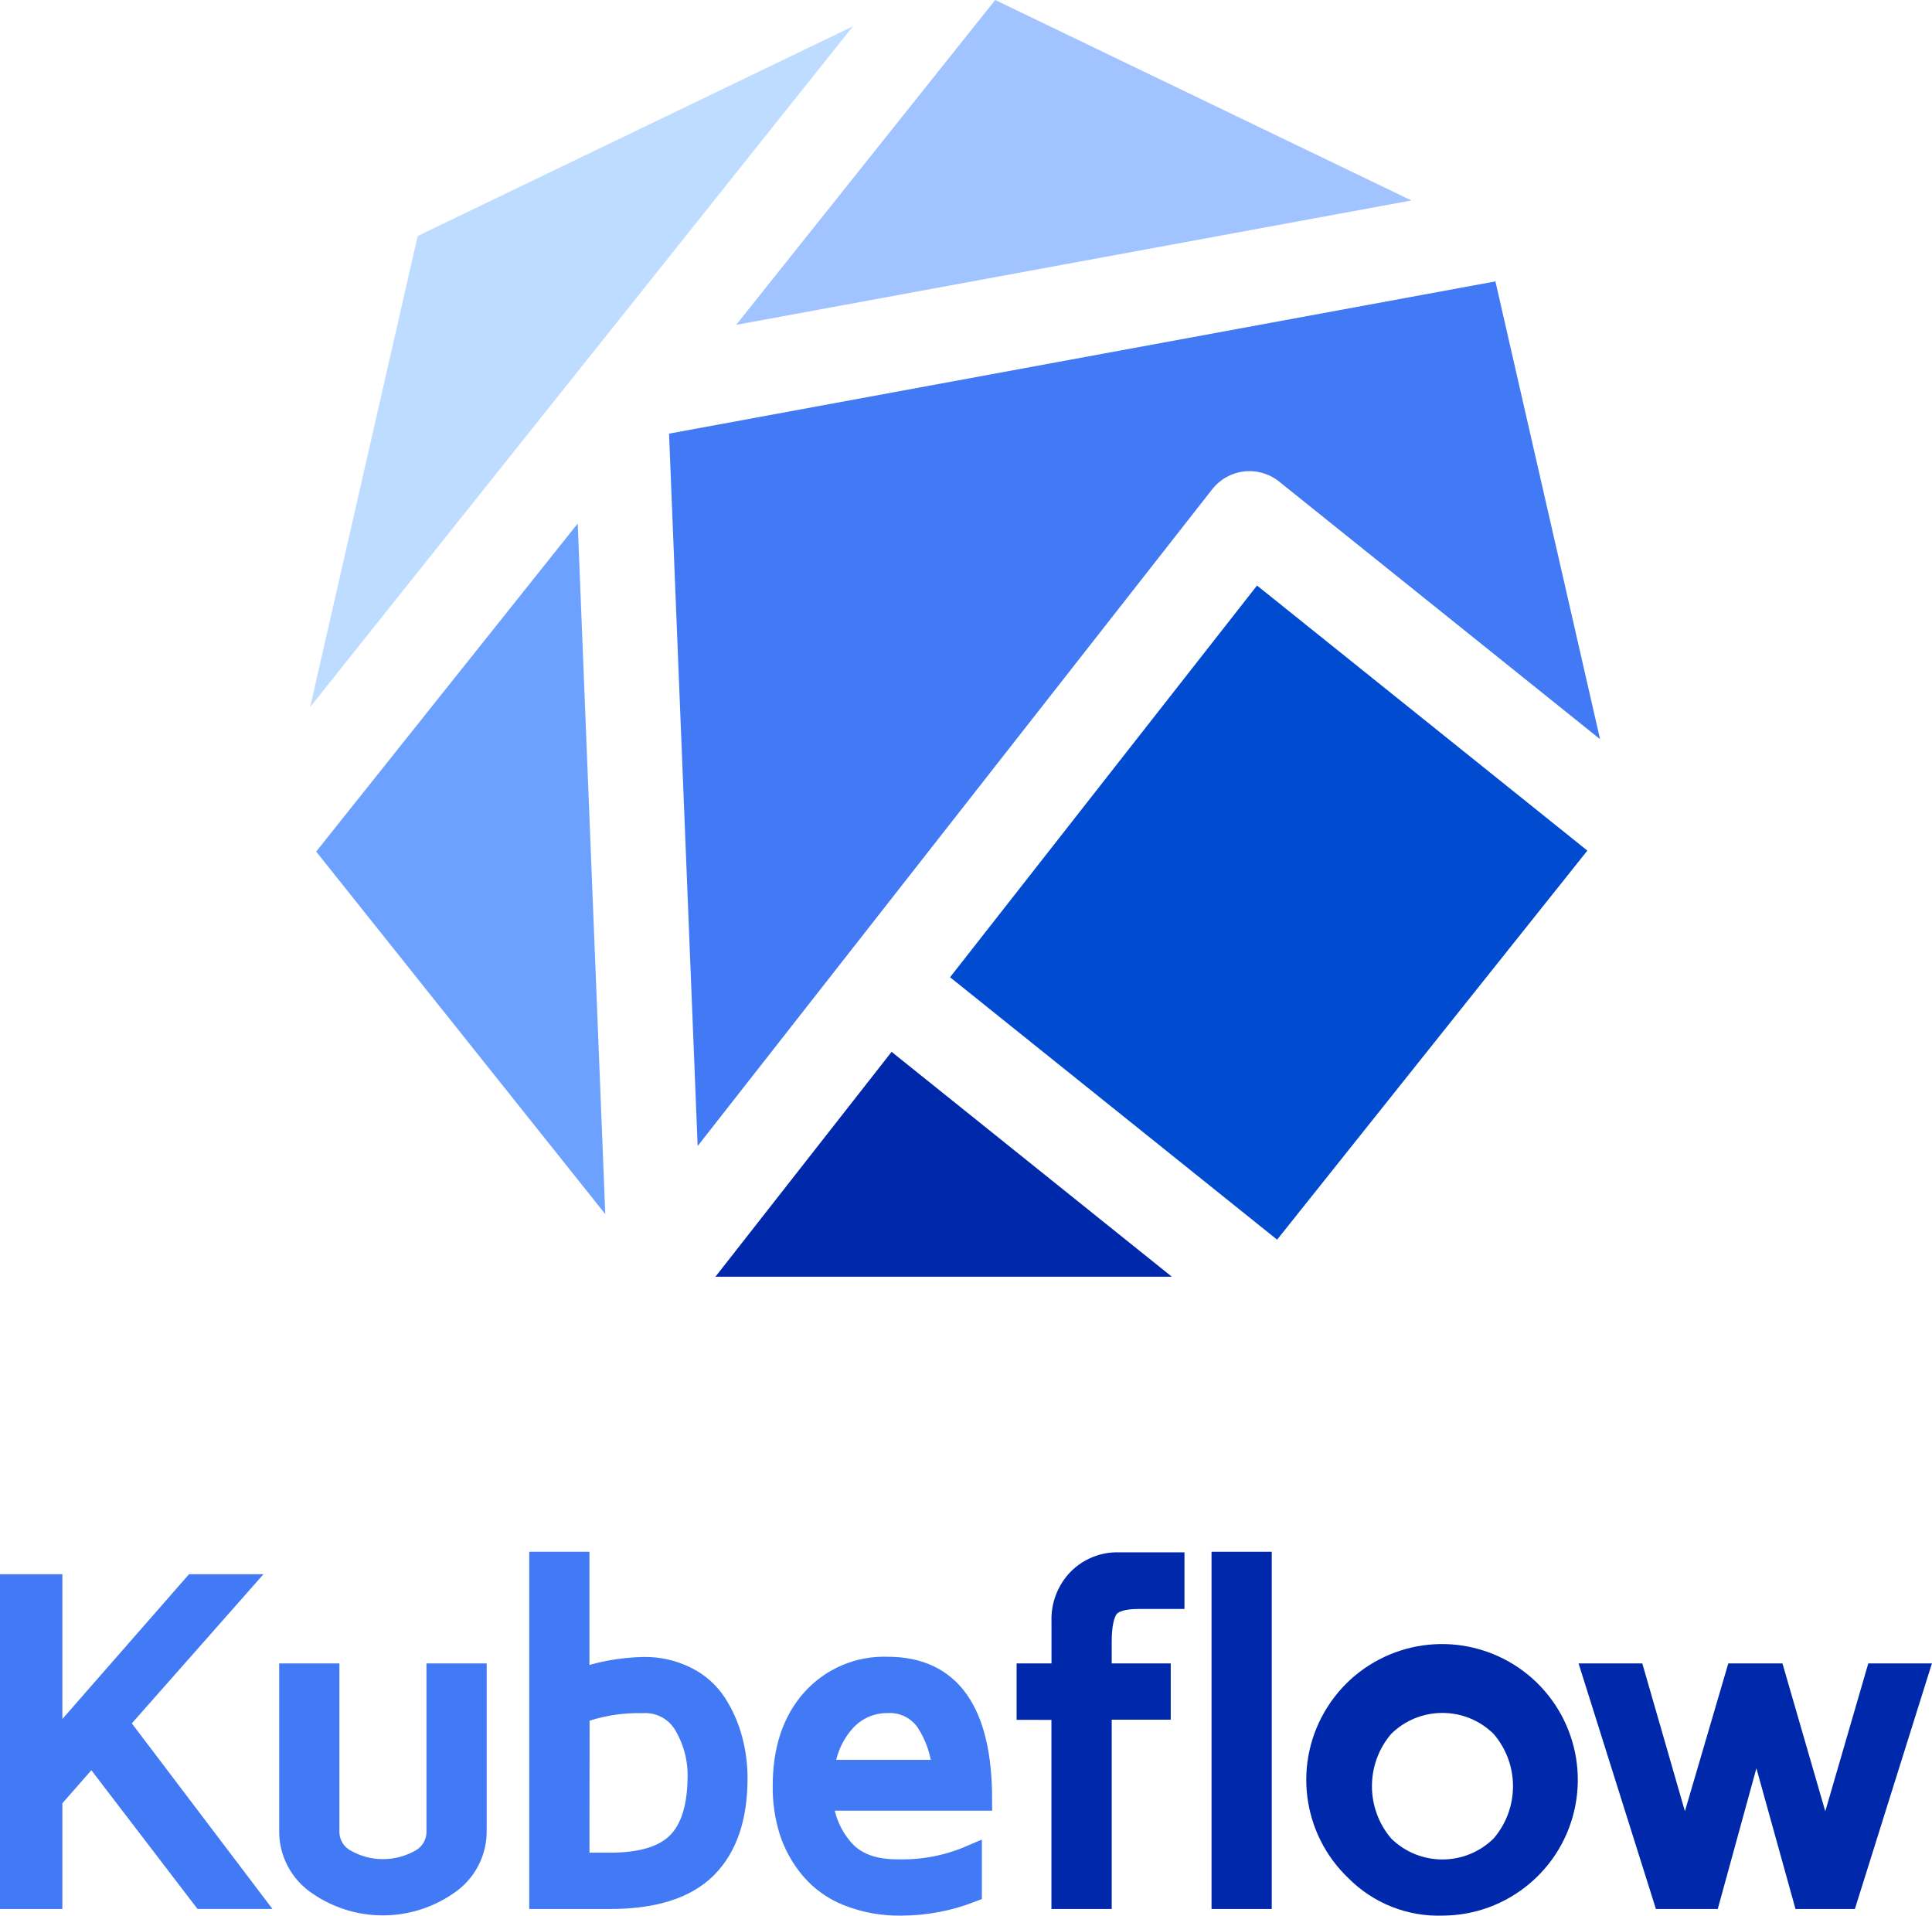
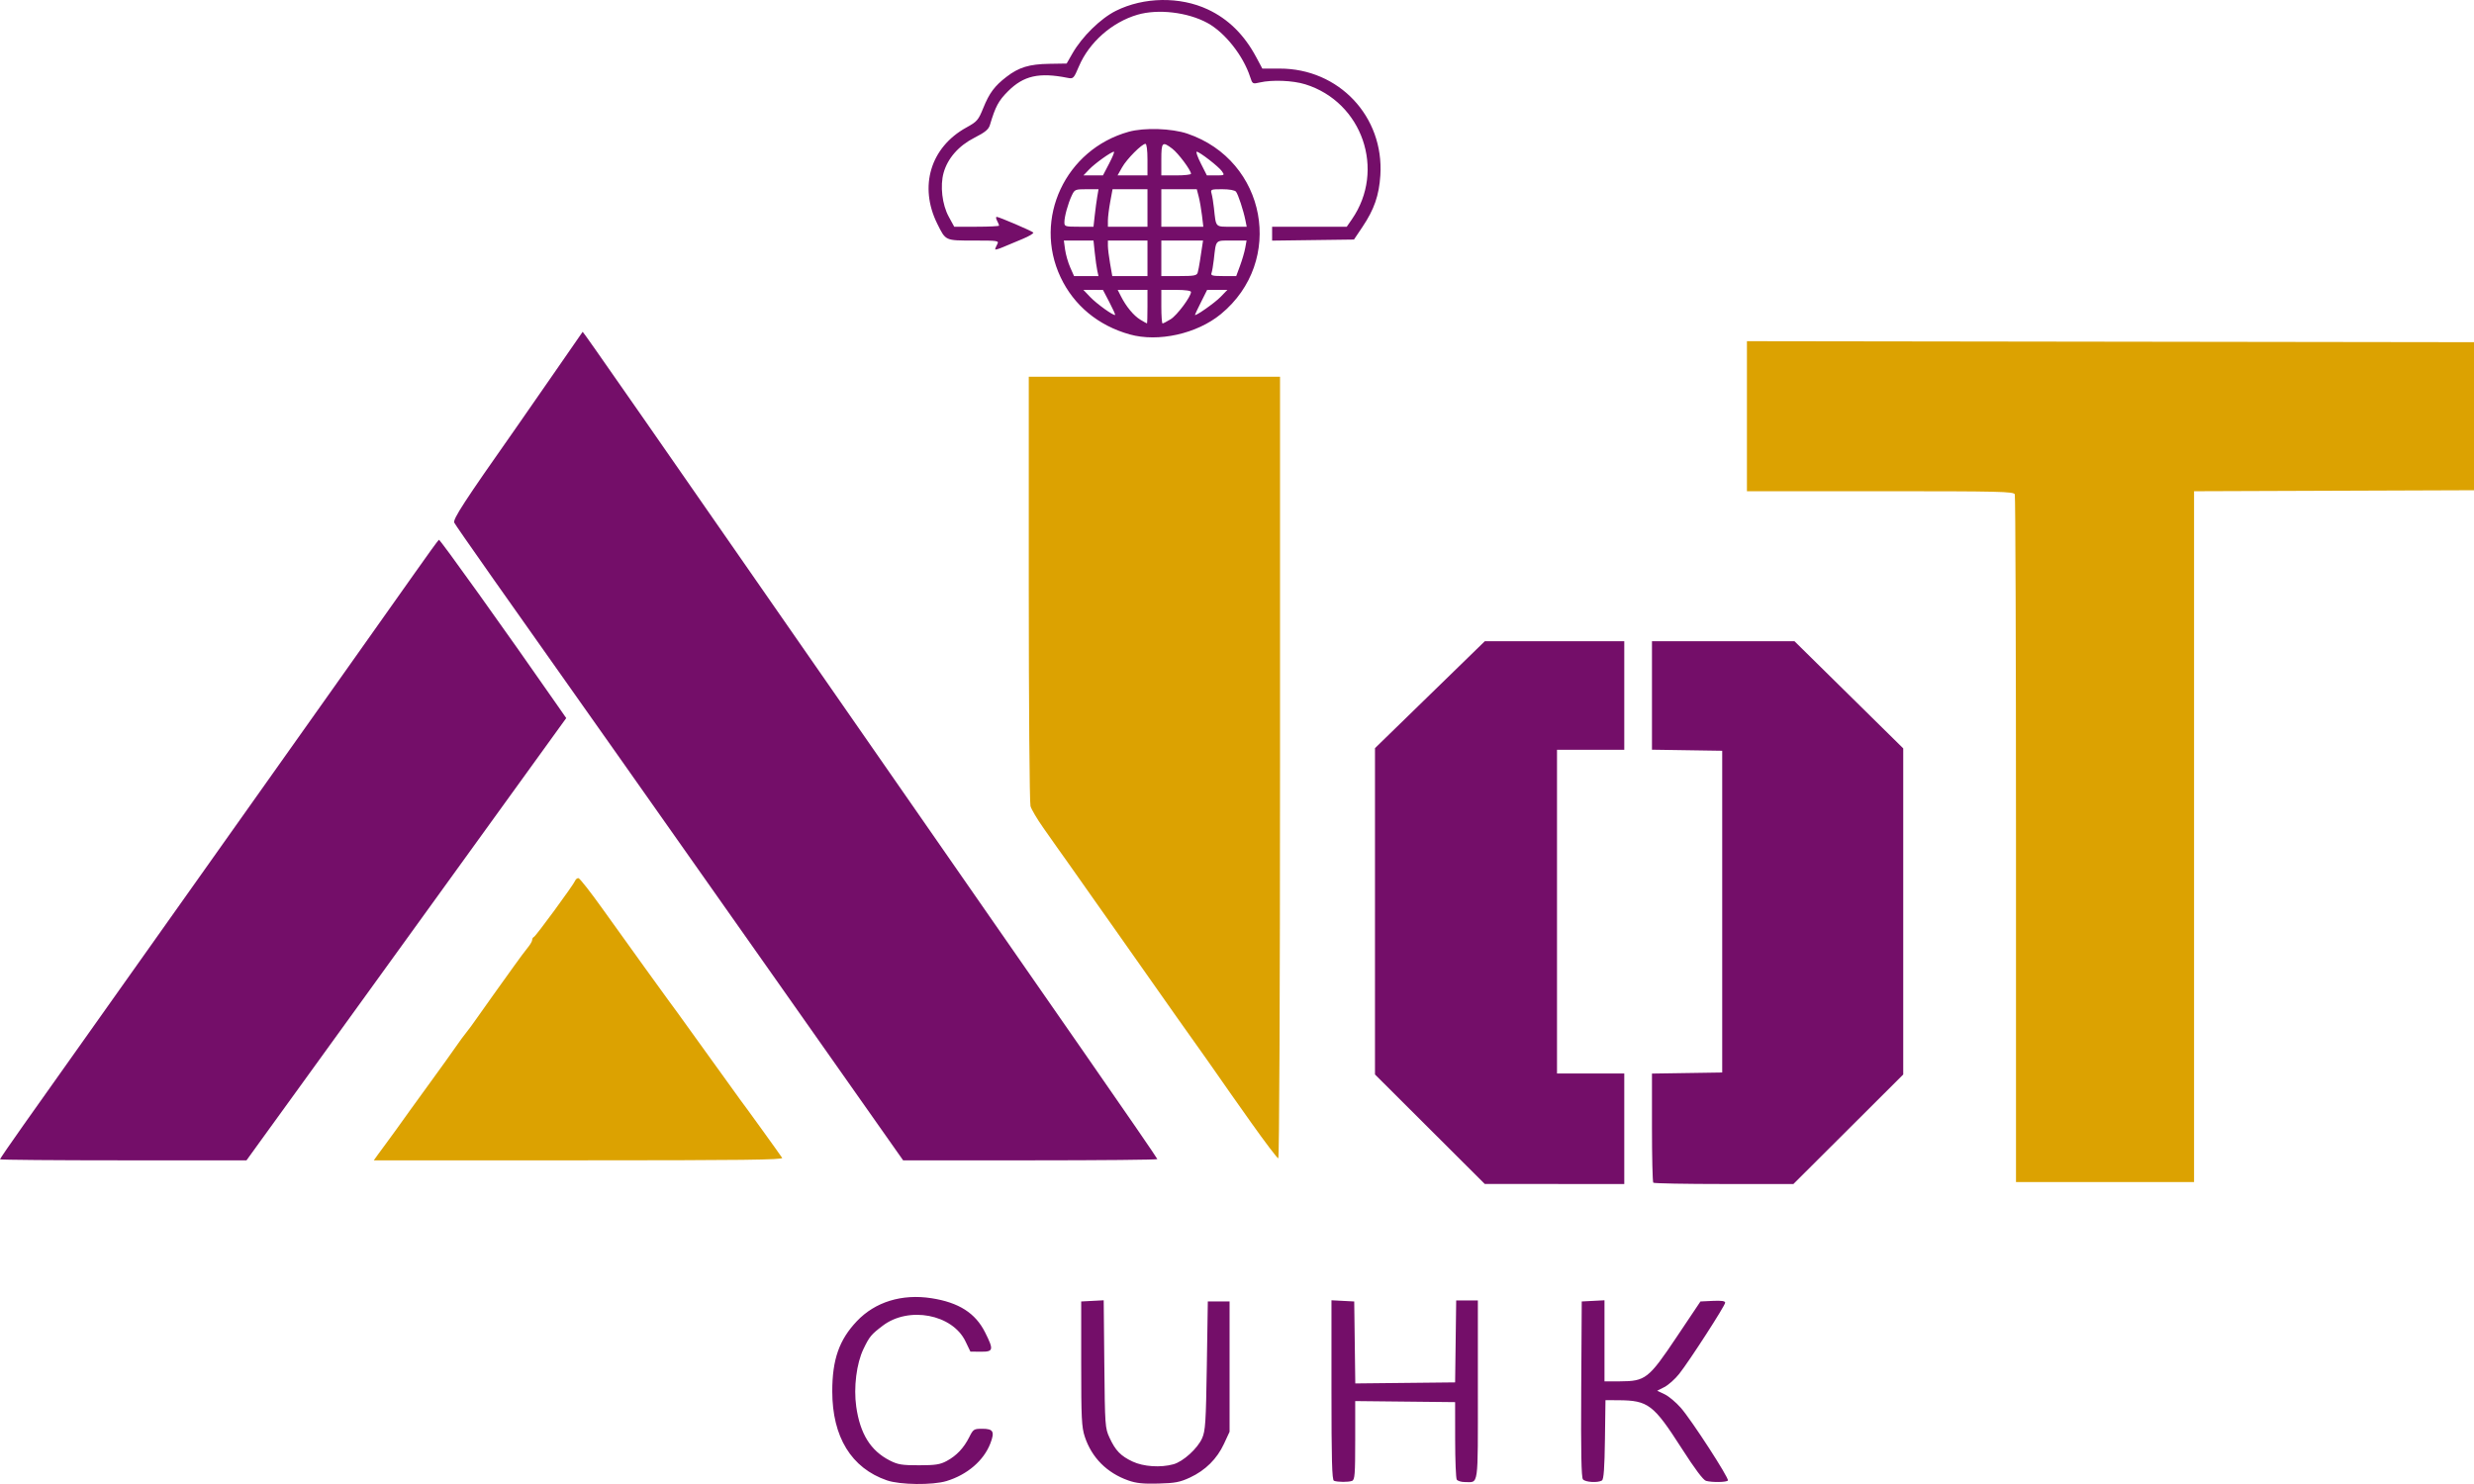
- <svg xmlns="http://www.w3.org/2000/svg" viewBox="0 0 276.93 274.55">
-   <g data-name="Layer 2">
-     <g data-name="Layer 1">
-       <path d="M95.9 62.15l4.1 102.1 73.75-94.12a6.79 6.79 0 0 1 9.6-1.11l46 36.92-15-65.61z" fill="#4279f4" />
-       <path fill="#0028aa" d="M102.55 182.98h65.42l-40.17-32.23-25.25 32.23z" />
-       <path fill="#014bd1" d="M180.18 83.92l-44 56.14 46.88 37.61 44.47-55.76-47.35-37.99z" />
-       <path fill="#bedcff" d="M83.56 52.3l.01-.01 38.69-48.52-62.39 30.05-15.41 67.51 39.1-49.03z" />
-       <path fill="#6ca1ff" d="M45.32 122.05l41.44 51.96-3.95-98.98-37.49 47.02z" />
-       <path fill="#a1c3ff" d="M202.31 28.73L142.65 0l-37.13 46.56 96.79-17.83z" />
-       <path d="M1.6 272v-44.78h5.74v23.41l20.48-23.41h6.4l-17.39 19.7 19 25.07H29.1l-15.92-20.8-5.84 6.65V272zm40.02-9.79V240h5.43v22.39a4.67 4.67 0 0 0 2.35 4.19 11 11 0 0 0 11 0 4.69 4.69 0 0 0 2.33-4.19V240h5.43v22.19a9.08 9.08 0 0 1-4.1 7.87 16.2 16.2 0 0 1-18.37 0 9.07 9.07 0 0 1-4.07-7.85zM77.46 272v-48h5.43v16.81a29.29 29.29 0 0 1 9.32-1.73 13.1 13.1 0 0 1 6.2 1.41 10.71 10.71 0 0 1 4.18 3.74 18.07 18.07 0 0 1 2.23 5.06 21.26 21.26 0 0 1 .73 5.58q0 8.43-4.38 12.79T87.35 272zm5.43-4.87h4.55q6.77 0 9.72-2.95t3-9.51a14.21 14.21 0 0 0-2-7.52 6.55 6.55 0 0 0-6-3.22 24.73 24.73 0 0 0-9.25 1.54zm29.47-11.19q0-7.71 4.09-12.3a13.75 13.75 0 0 1 10.8-4.59q13.35 0 13.36 18.86h-22.82a12.3 12.3 0 0 0 2.9 7.07q2.59 3.11 7.9 3.1a24.92 24.92 0 0 0 10.55-2v5a27.74 27.74 0 0 1-9.86 1.87 19.83 19.83 0 0 1-7.7-1.37 13.31 13.31 0 0 1-5.28-3.76 16.21 16.21 0 0 1-3-5.38 20.84 20.84 0 0 1-.94-6.5zm5.62-2.12h17.26a14.91 14.91 0 0 0-2.37-7.12 6.44 6.44 0 0 0-5.62-2.78 8.2 8.2 0 0 0-6.21 2.72 12.07 12.07 0 0 0-3.04 7.18z" fill="#4279f4" stroke="#4279f4" stroke-miterlimit="10" stroke-width="3.2" />
-       <path d="M147.32 244.89V240h5v-7.59a8.14 8.14 0 0 1 2.31-6.05 7.79 7.79 0 0 1 5.69-2.28h7.86V229h-5c-2.21 0-3.67.45-4.37 1.34s-1.06 2.55-1.06 5V240h8.46v4.87h-8.46V272h-5.44v-27.1zM175.26 272v-48h5.43v48zm19.15-3.95a17.86 17.86 0 1 1 12.33 4.9 16.57 16.57 0 0 1-12.33-4.9zm3.84-20.65a13.16 13.16 0 0 0 0 17.2 12.07 12.07 0 0 0 17 0 13.09 13.09 0 0 0 0-17.2 12.07 12.07 0 0 0-17 0zm30.2-7.4h5.75l7.3 25.32 7.43-25.32h5.36l7.34 25.34L269 240h5.74l-10.04 32h-6.12l-6.83-24.58L245 272h-6.47z" fill="#0028aa" stroke="#0028aa" stroke-miterlimit="10" stroke-width="3.2" />
-     </g>
+ <svg xmlns="http://www.w3.org/2000/svg" width="450" height="270" viewBox="0 0 1500 900" version="1.1" id="svg10">
+   <defs id="defs14" />
+   <g id="g1802" transform="matrix(1.19952,0,0,1.197051,-22.79088,-25.29752)">
+     <path style="fill:#dca201" d="m 1038,446.582 c 0,-95.38 -0.273,-174.13 -0.607,-175 C 1036.848,270.161 1029.924,270 969.393,270 H 902 v -38.003 -38.003 l 183.75,0.253 183.75,0.253 v 37.5 37.5 l -70.75,0.257 -70.75,0.257 V 445.007 620 h -45 -45 z M 210.22,605.809 c 1.254,-1.755 2.823,-3.893 3.487,-4.75 1.249,-1.613 9.651,-13.269 12.293,-17.052 0.825,-1.182 5.65,-7.854 10.722,-14.828 5.072,-6.973 10.765,-14.929 12.65,-17.679 1.886,-2.75 4.261,-5.996 5.278,-7.214 1.017,-1.218 3.425,-4.497 5.35,-7.288 1.925,-2.791 5.75,-8.196 8.5,-12.012 2.75,-3.816 7.25,-10.109 10,-13.985 2.75,-3.875 6.012,-8.274 7.249,-9.774 1.237,-1.5 2.249,-3.252 2.25,-3.894 6.7e-4,-0.642 0.388,-1.317 0.86,-1.5 0.99,-0.384 20.054,-26.443 20.836,-28.479 0.286,-0.745 1.034,-1.347 1.663,-1.338 0.629,0.009 6.178,7.096 12.333,15.75 6.154,8.654 15.741,22.034 21.305,29.734 5.563,7.7 10.878,15.058 11.81,16.351 0.932,1.293 3.074,4.218 4.758,6.5 1.685,2.282 9.331,12.924 16.991,23.649 7.661,10.725 14.293,19.95 14.738,20.5 1.296,1.601 20.209,27.873 21.056,29.25 0.614,0.997 -20.205,1.25 -102.819,1.25 H 207.94 Z M 651.305,589.75 c -7.106,-10.037 -14.919,-21.172 -17.362,-24.744 -2.443,-3.571 -4.803,-6.946 -5.243,-7.5 -0.959,-1.205 -23.09,-32.644 -45.628,-64.815 C 578.907,486.747 573.925,479.675 572,476.977 570.075,474.279 566.925,469.789 565,467 c -1.925,-2.789 -5.075,-7.261 -7,-9.937 -1.925,-2.676 -4.07,-5.698 -4.768,-6.714 -0.697,-1.017 -3.792,-5.426 -6.877,-9.798 -3.085,-4.372 -6.002,-9.319 -6.482,-10.993 C 539.393,427.883 539,378.248 539,319.257 V 212 h 63.5 63.5 v 198 c 0,114.655 -0.374,198 -0.888,198 -0.488,0 -6.702,-8.213 -13.807,-18.25 z" id="path1806" />
+     <path style="fill:#740e69" d="M 467.3,771.138 C 449.317,764.924 439.675,749.169 439.675,726 c 0,-16.085 3.491,-26.065 12.417,-35.504 9.249,-9.78 22.795,-13.961 37.717,-11.641 13.833,2.151 22.218,7.51 27.131,17.341 4.434,8.873 4.223,9.814 -2.19,9.758 l -5.25,-0.045 -2.5,-5.205 c -6.598,-13.735 -28.672,-17.923 -41.805,-7.932 -5.862,4.459 -6.732,5.514 -9.757,11.823 -3.511,7.323 -5.026,19.448 -3.648,29.196 1.943,13.739 7.267,22.331 16.88,27.242 4.187,2.139 6.16,2.466 14.83,2.458 8.314,-0.007 10.674,-0.371 14,-2.158 4.967,-2.669 8.643,-6.562 11.41,-12.083 2.034,-4.057 2.335,-4.25 6.641,-4.25 5.527,0 6.316,1.44 4.045,7.387 -3.33,8.719 -11.689,15.917 -22.181,19.1 -7.045,2.137 -23.471,1.947 -30.116,-0.349 z m 122,0.044 C 578.471,767.348 570.803,759.614 567.31,749 565.718,744.162 565.5,739.706 565.5,712 v -31.5 l 5.687,-0.298 5.687,-0.298 0.313,32.298 c 0.303,31.245 0.388,32.461 2.612,37.286 3.023,6.559 5.647,9.28 11.701,12.135 5.477,2.583 14.16,3.155 20.623,1.36 4.933,-1.37 12.246,-8.031 14.509,-13.216 1.651,-3.782 1.919,-7.956 2.365,-36.766 L 629.5,680.5 h 5.5 5.5 v 33 33 l -2.827,6.117 c -3.52,7.617 -9.38,13.445 -17.173,17.079 -5.111,2.383 -7.482,2.837 -16,3.062 -7.68,0.203 -11.206,-0.163 -15.2,-1.577 z M 693.25,771.338 C 692.276,770.945 692,760.804 692,725.367 v -45.467 l 5.75,0.3 5.75,0.3 0.27,20.767 0.27,20.767 25.23,-0.267 L 754.5,721.5 754.77,700.75 755.041,680 H 760.52 766 v 45.393 C 766,775.609 766.505,772 759.477,772 c -1.848,0 -3.716,-0.562 -4.152,-1.25 -0.436,-0.688 -0.8,-9.8 -0.809,-20.25 l -0.017,-19 -25.25,-0.267 -25.25,-0.267 v 19.91 c 0,17.233 -0.213,19.992 -1.582,20.517 -1.845,0.708 -7.359,0.675 -9.168,-0.055 z m 125.862,-0.703 c -0.815,-0.982 -1.06,-13.812 -0.872,-45.75 L 818.5,680.5 l 5.75,-0.3 5.75,-0.3 V 700.45 721 l 7.75,-0.028 c 13.005,-0.047 14.531,-1.242 28.756,-22.516 L 878.512,680.5 l 6.244,-0.298 c 4.376,-0.209 6.244,0.064 6.244,0.91 0,1.484 -18.083,29.548 -23.257,36.094 -2.067,2.615 -5.412,5.602 -7.434,6.64 l -3.676,1.886 3.749,1.779 c 2.062,0.978 5.756,4.076 8.209,6.884 5.444,6.23 24.481,35.68 23.789,36.8 -0.572,0.926 -7.839,1.057 -11.039,0.199 -1.42,-0.381 -5.625,-5.995 -12.282,-16.399 C 854.766,732.658 852.105,730.628 837,730.539 l -6.5,-0.038 -0.272,19.954 c -0.197,14.431 -0.612,20.17 -1.5,20.735 -2.017,1.281 -8.398,0.913 -9.616,-0.554 z M 741.747,593.241 713.994,565.5 l 0.003,-82.665 0.003,-82.665 27.75,-27.081 27.75,-27.081 35.25,-0.004 L 840,346 v 27.5 27.5 h -17 -17 v 82 82 h 17 17 v 28 28 l -35.25,-0.009 -35.25,-0.009 -27.753,-27.741 z m 112.92,27.093 C 854.3,619.967 854,607.377 854,592.356 V 565.046 L 871.75,564.773 889.5,564.5 V 483 401.5 L 871.75,401.227 854,400.954 V 373.477 346 h 36.016 36.016 L 953.516,373.143 981,400.285 v 82.614 82.614 L 953.243,593.257 925.487,621 h -35.077 c -19.292,0 -35.377,-0.3 -35.743,-0.667 z M 19,608.477 c 0,-0.288 5.473,-8.275 12.162,-17.75 C 47.018,568.268 145.569,428.948 185.884,372 c 17.326,-24.475 36.628,-51.809 42.893,-60.742 6.264,-8.933 11.693,-16.43 12.064,-16.659 0.535,-0.33 33.21,45.444 60.014,84.073 l 4.354,6.275 -3.454,4.776 c -5.602,7.747 -72.26,100.2 -96.092,133.276 -12.087,16.775 -27.672,38.375 -34.634,48 -6.962,9.625 -15.982,22.113 -20.046,27.75 L 143.596,609 H 81.298 C 47.034,609 19,608.765 19,608.477 Z M 411.495,517.875 C 376.298,467.756 339.995,416.119 330.822,403.125 273.477,321.894 249.394,287.564 248.627,285.959 c -0.83,-1.737 4.877,-10.521 31.484,-48.459 1.929,-2.75 10.189,-14.675 18.357,-26.5 8.167,-11.825 14.936,-21.62 15.042,-21.767 0.177,-0.247 26.446,37.572 165.5,238.267 28.2,40.7 67.859,97.911 88.131,127.137 C 587.413,583.862 604,608.049 604,608.387 604,608.724 575.085,609 539.745,609 H 475.49 Z M 590,190.554 c -15.917,-4.481 -28.175,-14.649 -34.923,-28.97 -13.967,-29.641 2.447,-64.778 34.423,-73.691 7.872,-2.194 21.748,-1.748 29.69,0.954 39.977,13.6 49.412,64.651 16.898,91.432 C 623.97,190.261 604.432,194.617 590,190.554 Z M 599,176.5 V 168 h -7.526 -7.526 l 1.644,3.25 c 2.641,5.221 6.404,9.777 9.773,11.831 1.724,1.051 3.247,1.913 3.384,1.915 0.138,0.002 0.25,-3.821 0.25,-8.496 z m 11.739,6.352 C 613.977,180.851 621,171.403 621,169.048 621,168.41 618.063,168 613.5,168 H 606 v 8.5 c 0,4.675 0.284,8.5 0.632,8.5 0.348,0 2.196,-0.966 4.107,-2.148 z m -31.015,-8.652 -3.224,-6.185 -4.946,-0.008 -4.946,-0.008 3.446,3.63 c 3.263,3.437 11.962,9.687 12.598,9.052 0.163,-0.163 -1.155,-3.079 -2.928,-6.481 z M 635.946,171.563 639.392,168 h -5.118 -5.118 l -3.078,6.16 C 624.385,177.548 623,180.468 623,180.65 c 0,0.978 9.999,-6.04 12.946,-9.087 z M 573.63,158.25 c -0.331,-1.512 -0.899,-5.562 -1.261,-9 L 571.711,143 h -7.491 -7.491 l 0.629,4.591 c 0.346,2.525 1.507,6.575 2.58,9 L 561.888,161 h 6.173 6.173 z M 599,152 v -9 h -10 -10 v 2.668 c 0,1.467 0.496,5.517 1.103,9 L 581.205,161 H 590.103 599 Z m 25.379,7.25 c 0.283,-0.963 0.784,-3.55 1.114,-5.75 0.33,-2.2 0.825,-5.463 1.099,-7.25 L 627.091,143 H 616.545 606 v 9 9 h 8.933 c 7.645,0 9.007,-0.252 9.447,-1.75 z m 21.415,-3.5 c 1.066,-2.888 2.243,-6.938 2.617,-9 l 0.679,-3.75 h -7.526 c -8.468,0 -7.859,-0.658 -9.04,9.762 -0.328,2.894 -0.853,5.932 -1.167,6.75 -0.47,1.224 0.59,1.488 5.964,1.488 h 6.535 z m -73.446,-25.5 c 0.348,-3.163 0.921,-7.438 1.273,-9.5 l 0.641,-3.75 h -6.017 c -5.81,0 -6.069,0.112 -7.536,3.25 -1.923,4.115 -3.696,10.58 -3.704,13.5 -0.005,2.13 0.387,2.25 7.352,2.25 h 7.358 z M 599,126.5 V 117 h -8.827 -8.827 l -1.173,6.365 C 579.528,126.866 579,131.141 579,132.865 V 136 h 10 10 z m 27.548,3.75 c -0.375,-3.163 -1.119,-7.438 -1.654,-9.5 L 623.923,117 H 614.961 606 v 9.5 9.5 h 10.615 10.615 z m 21.961,2.5 c -1.002,-5.013 -3.662,-13.11 -4.764,-14.5 -0.595,-0.751 -3.384,-1.25 -6.984,-1.25 -5.74,0 -5.967,0.096 -5.352,2.25 0.353,1.238 0.885,4.5 1.181,7.25 1.088,10.1 0.518,9.5 9.009,9.5 h 7.56 z M 579.623,103.992 C 581.34,100.696 582.43,98 582.044,98 c -1.343,0 -9.564,5.883 -12.481,8.931 L 566.626,110 l 4.937,-0.008 4.937,-0.008 3.123,-5.992 z M 599,102 c 0,-4.783 -0.411,-8 -1.022,-8 -1.809,0 -9.439,7.697 -11.808,11.912 L 583.872,110 H 591.436 599 Z m 22,7.171 c 0,-1.774 -6.41,-10.382 -9.467,-12.714 C 606.479,92.603 606,93.083 606,102 v 8 h 7.5 c 4.125,0 7.5,-0.373 7.5,-0.829 z m 15.638,-1.278 C 634.972,105.514 625.285,98 623.885,98 c -0.503,0 0.449,2.7 2.115,6 l 3.029,6 h 4.542 c 4.419,0 4.502,-0.057 3.067,-2.107 z M 522,147.448 c 0,-0.319 0.466,-1.45 1.035,-2.513 C 524.034,143.068 523.615,143 511.19,143 c -14.539,0 -14.136,0.186 -18.439,-8.5 -9.375,-18.923 -3.414,-38.746 14.656,-48.735 5.488,-3.034 6.098,-3.738 8.601,-9.927 3.072,-7.597 5.694,-11.123 11.742,-15.791 6.232,-4.81 11.501,-6.418 21.572,-6.58 l 8.822,-0.143 2.926,-5.123 c 4.846,-8.486 14.238,-17.716 21.954,-21.576 14.098,-7.053 32.387,-7.334 46.476,-0.714 10.38,4.877 18.414,12.823 24.487,24.217 l 3.077,5.772 8.718,-0.019 c 29.943,-0.066 52.845,24.272 50.925,54.119 -0.651,10.125 -3.117,17.249 -9.023,26.066 L 703.375,142.5 682.687,142.77 662,143.041 V 139.52 136 h 18.864 18.864 l 2.589,-3.75 c 17.192,-24.899 5.306,-59.418 -23.552,-68.4 -6.298,-1.96 -16.745,-2.388 -22.975,-0.94 -3.64,0.846 -3.732,0.794 -4.887,-2.774 -3.51,-10.847 -12.776,-22.571 -21.66,-27.407 -9.975,-5.429 -24.931,-7.18 -35.311,-4.135 -12.85,3.77 -24.391,13.959 -29.543,26.081 -2.671,6.285 -2.863,6.481 -5.773,5.899 -14.38,-2.876 -22.199,-1.12 -30.073,6.754 -4.839,4.839 -6.369,7.691 -9.171,17.101 -0.682,2.289 -2.398,3.707 -7.87,6.5 -7.932,4.049 -13.491,10.392 -15.549,17.743 -1.845,6.591 -0.738,16.115 2.582,22.216 L 501.318,136 h 11.341 C 518.897,136 524,135.745 524,135.434 c 0,-0.311 -0.466,-1.436 -1.035,-2.5 C 522.395,131.87 522.316,131 522.789,131 c 1.127,0 17.485,7.02 18.477,7.93 0.421,0.386 -2.054,1.873 -5.5,3.304 -3.446,1.431 -7.953,3.32 -10.016,4.197 -2.062,0.878 -3.75,1.335 -3.75,1.016 z" id="path1804" />
  </g>
</svg>
